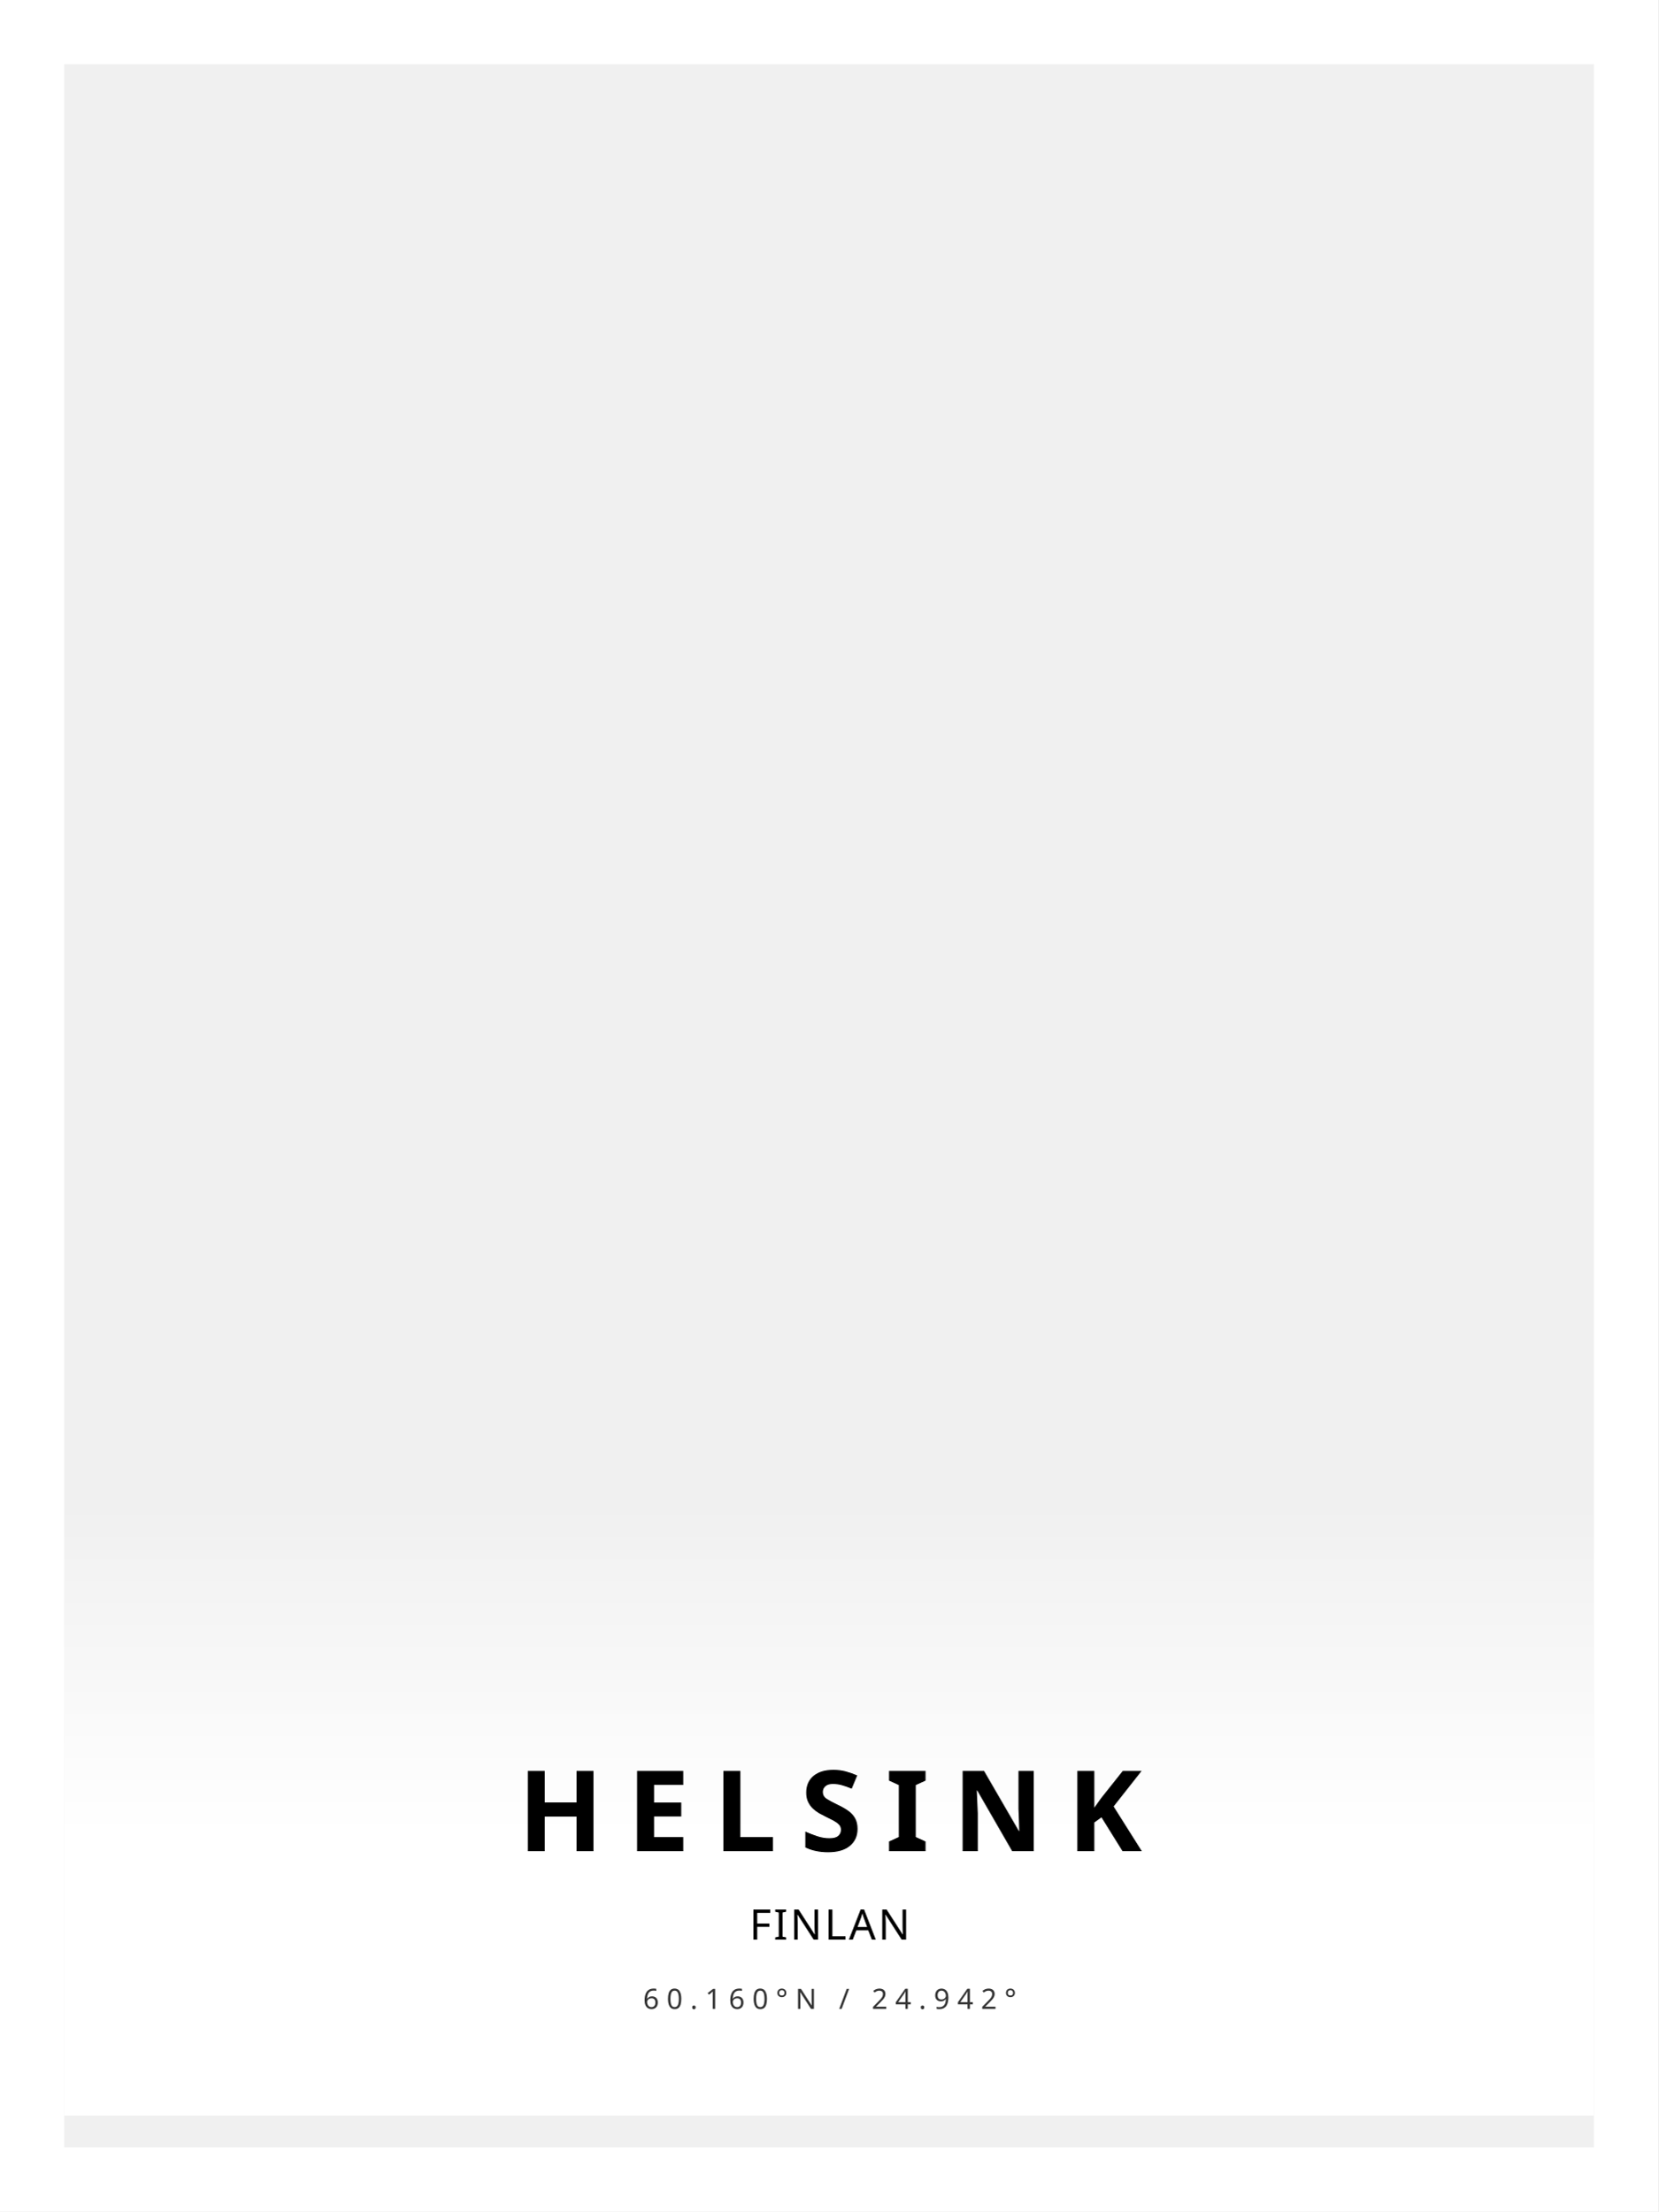
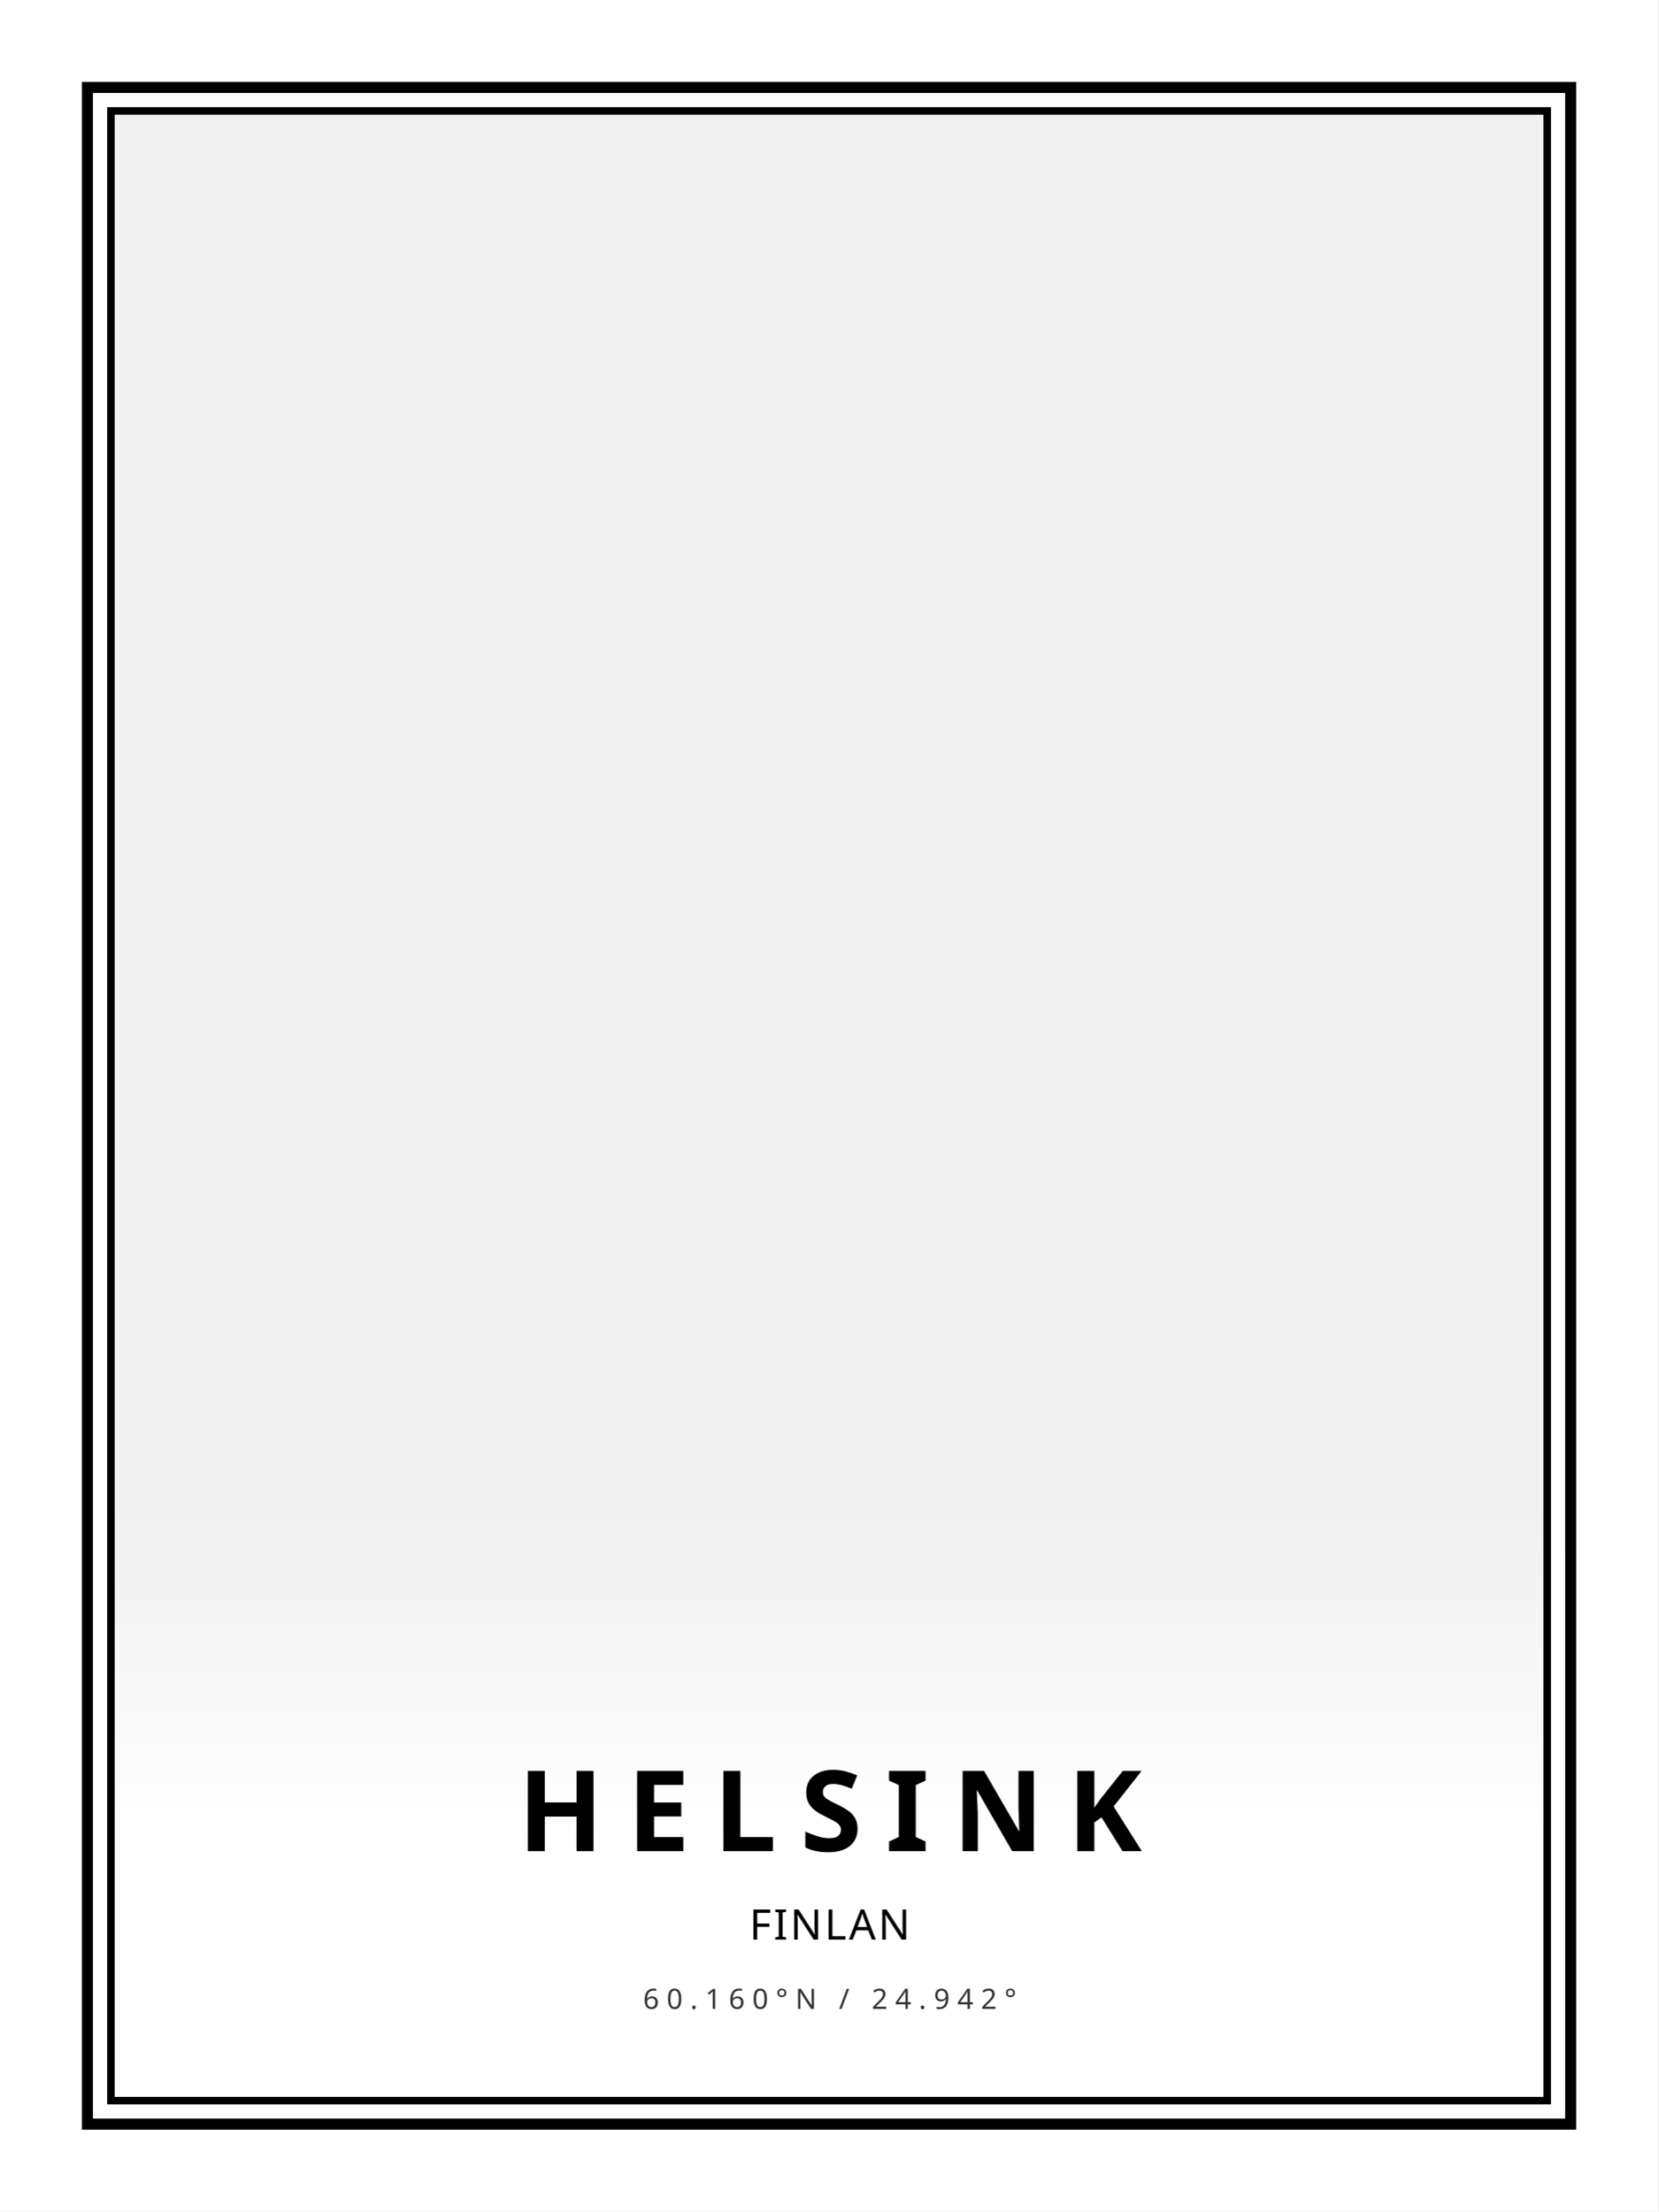
- <svg xmlns="http://www.w3.org/2000/svg" xmlns:xlink="http://www.w3.org/1999/xlink" width="3543px" height="4724px" viewBox="0 0 3543 4724" version="1.1">
+ <svg xmlns="http://www.w3.org/2000/svg" width="3543px" height="4724px" viewBox="0 0 3543 4724" version="1.1">
  <defs>
    <linearGradient x1="50%" y1="0%" x2="50%" y2="54.413%" id="linearGradient-1">
-       <stop stop-color="#FFFFFF" stop-opacity="0" offset="0%" />
-       <stop stop-color="#FFFFFF" offset="100%" />
+       <stop stop-color="#FFF" stop-opacity="0" offset="0%" />
+       <stop stop-color="#FFF" offset="100%" />
    </linearGradient>
-     <rect id="path-2" x="137" y="137" width="3269" height="4451" />
-     <mask id="mask-3" maskContentUnits="userSpaceOnUse" maskUnits="objectBoundingBox" x="0" y="0" width="3269" height="4451" fill="white">
-       <use xlink:href="#path-2" />
-     </mask>
-     <rect id="path-4" x="161" y="161" width="3221" height="4403" />
-     <mask id="mask-5" maskContentUnits="userSpaceOnUse" maskUnits="objectBoundingBox" x="0" y="0" width="3221" height="4403" fill="white">
-       <use xlink:href="#path-4" />
-     </mask>
-     <rect id="path-6" x="190" y="190" width="3163" height="4345" />
-     <mask id="mask-7" maskContentUnits="userSpaceOnUse" maskUnits="objectBoundingBox" x="0" y="0" width="3163" height="4345" fill="white">
-       <use xlink:href="#path-6" />
-     </mask>
  </defs>
  <g id="Page-2" stroke="none" stroke-width="1" fill="none" fill-rule="evenodd">
    <g id="30x40cm-portrait">
-       <path d="M0,0 L3543,0 L3543,4725 L0,4725 L0,0 Z M137,137 L3406,137 L3406,4588 L137,4588 L137,137 Z" id="borders" fill="#FFFFFF" />
-       <rect id="gradient" fill="url(#linearGradient-1)" x="137" y="3210" width="3269" height="1310" />
-       <use id="black-outer-border" stroke="#000000" mask="url(#mask-3)" stroke-width="48" xlink:href="#path-2" />
-       <use id="white-middle-border" stroke="#FFFFFF" mask="url(#mask-5)" stroke-width="58" xlink:href="#path-4" />
-       <use id="black-inner-border" stroke="#000000" mask="url(#mask-7)" stroke-width="30" xlink:href="#path-6" />
+       <path d="M0,0 L3543,0 L3543,4725 L0,4725 L0,0 Z M175,175 L3368,175 L3368,4550 L175,4550 L175,175 Z" id="white-padding" fill="#FFF" />
+       <rect id="gradient" fill="url(#linearGradient-1)" x="187" y="3210" width="3169" height="1328" />
+       <polygon id="black-outer-border" stroke="#000" stroke-width="24" points="187 4538 187 187 3356 187 3356 4538" />
+       <polygon id="white-middle-border" stroke="#FFF" stroke-width="30" points="214 4511 214 214 3329 214 3329 4511" />
+       <polygon id="black-inner-border" stroke="#000" stroke-width="16" points="237 4488 237 237 3306 237 3306 4488" />
      <g id="labels" transform="translate(1773, 3727)">
        <g id="center" text-anchor="middle">
          <text id="text" font-family="JosefinSans-Light, Josefin Sans" font-size="60" font-weight="300" letter-spacing="16" fill="#343434">
            <tspan x="0" y="565">60.160°N / 24.942°</tspan>
          </text>
-           <text id="small-header" font-family="JosefinSans, Josefin Sans" font-size="90" font-weight="normal" letter-spacing="5" fill="#000000">
+           <text id="small-header" font-family="JosefinSans, Josefin Sans" font-size="90" font-weight="normal" letter-spacing="5" fill="#000">
            <tspan x="0" y="417">FINLAN</tspan>
          </text>
-           <text id="header" font-family="JosefinSans-Bold, Josefin Sans" font-size="240" font-weight="bold" letter-spacing="50" fill="#000000">
+           <text id="header" font-family="JosefinSans-Bold, Josefin Sans" font-size="240" font-weight="bold" letter-spacing="50" fill="#000">
            <tspan x="0" y="228">HELSINK</tspan>
          </text>
        </g>
      </g>
    </g>
  </g>
</svg>
